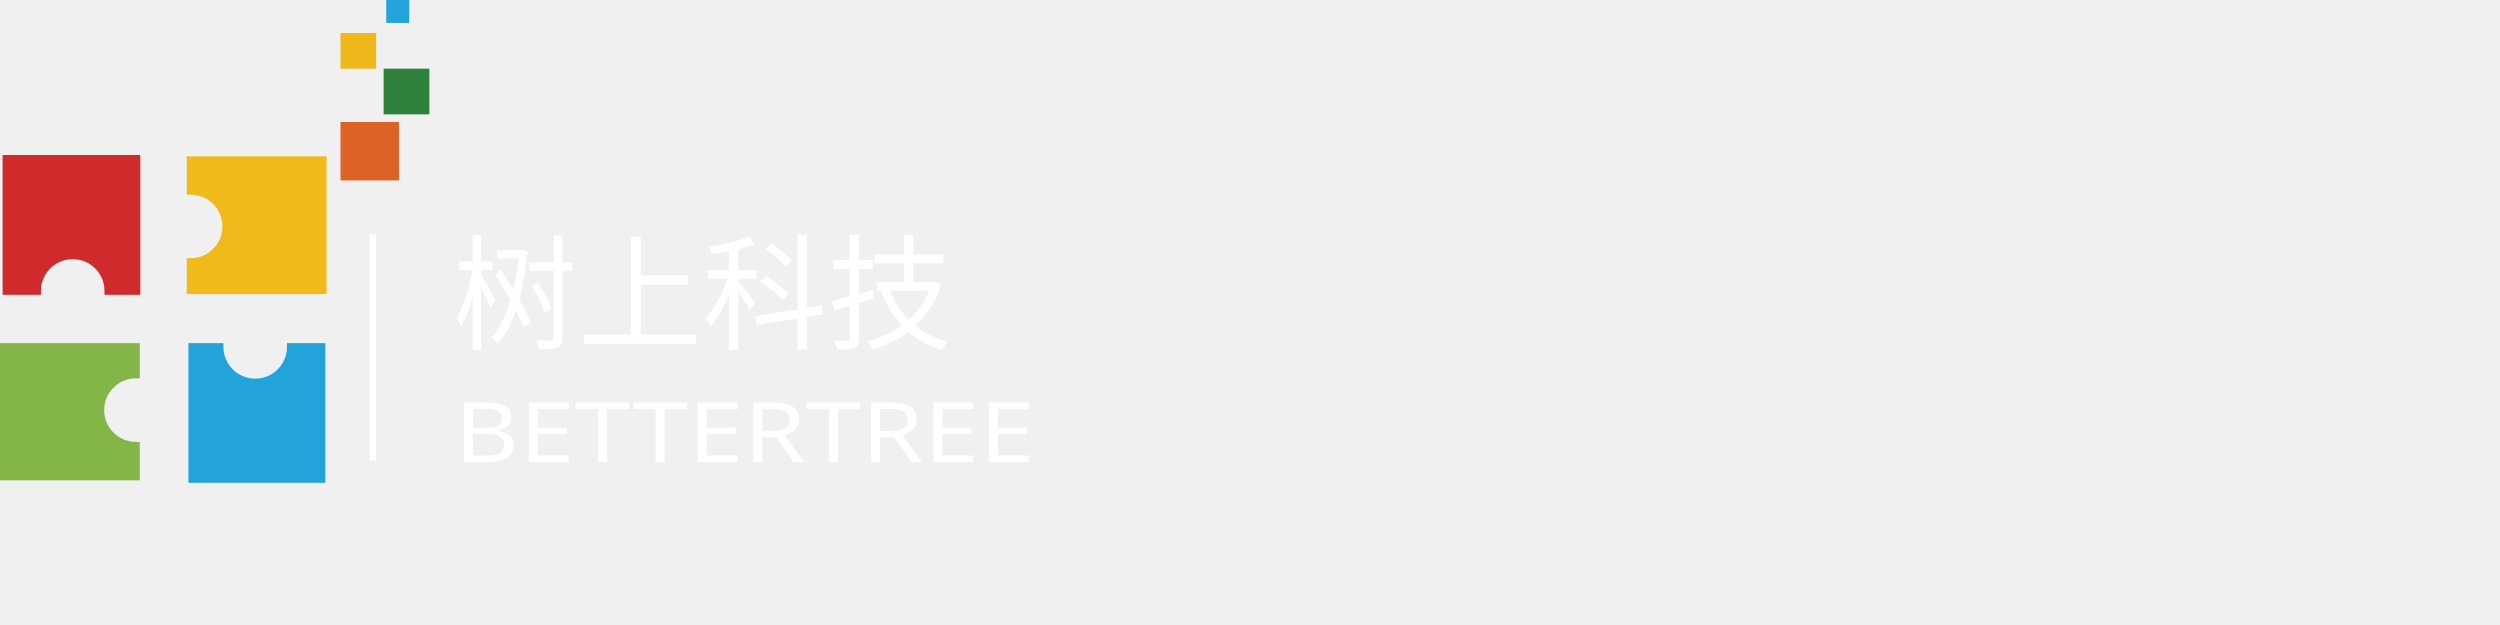
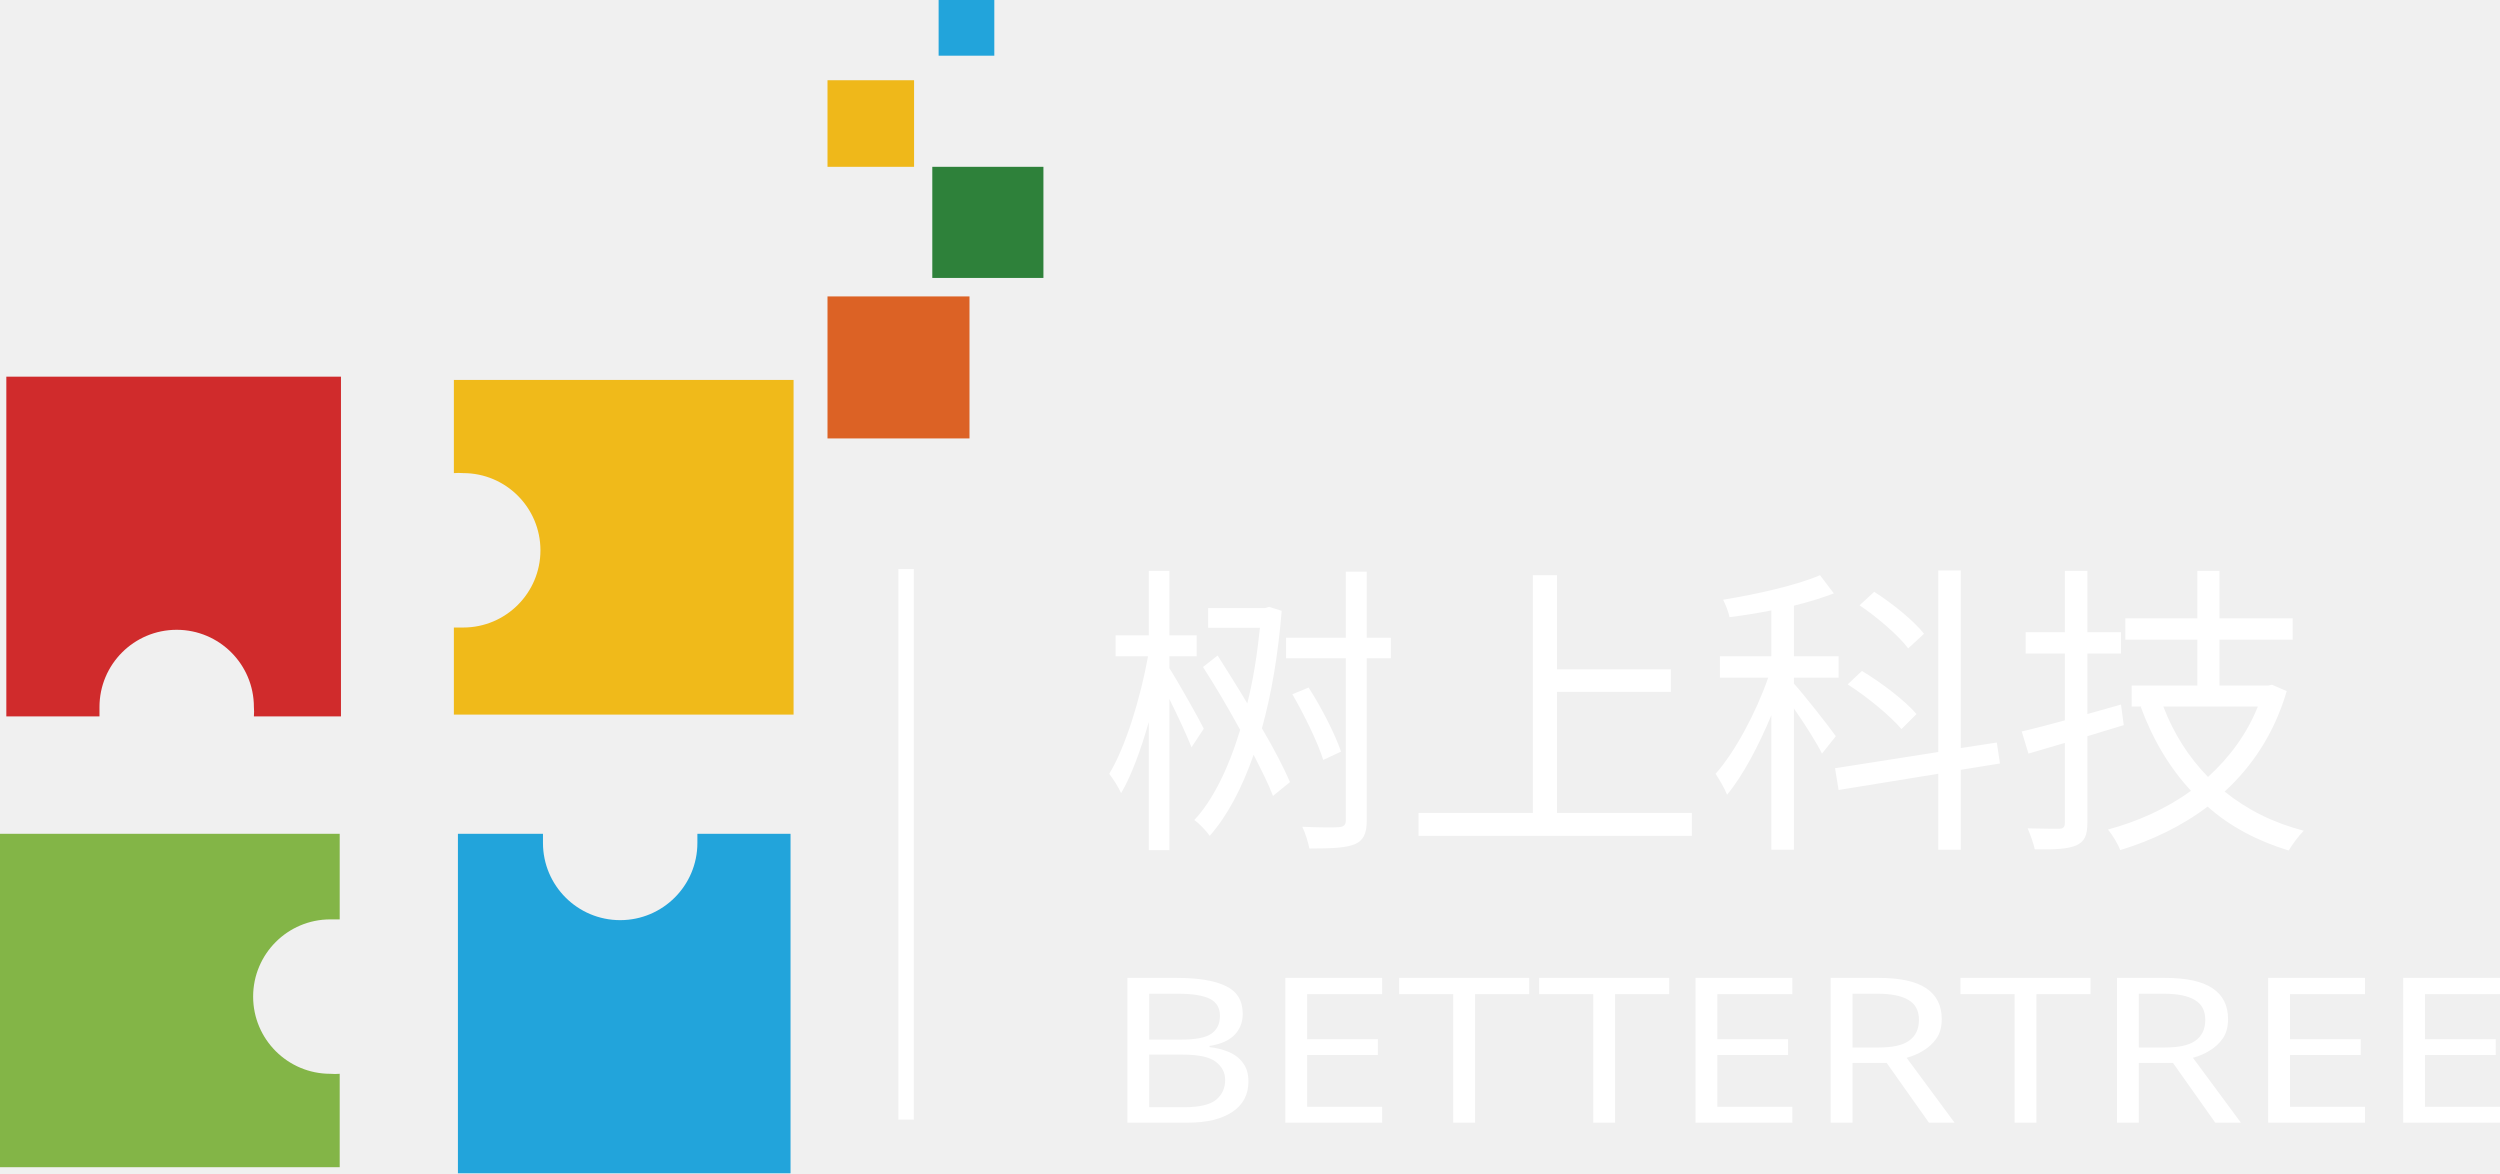
- <svg xmlns="http://www.w3.org/2000/svg" viewBox="0 0 240 60">
+ <svg xmlns="http://www.w3.org/2000/svg" width="100%" height="100%" viewbox="0 0 240 60">
  <defs>
-     <style>.cls-4{fill:#22a4db}</style>
+     <style>
+ 		.cls-4{fill:#22a4db}
+ 		</style>
  </defs>
  <path d="M.25 14.88V28.3h3.68v-.37a3.05 3.05 0 016.1 0 2.22 2.22 0 010 .37h3.44V14.88z" fill="#d02b2c" />
  <path d="M31.35 15.01H17.93v3.68a2.31 2.31 0 01.37 0 3.05 3.05 0 010 6.1h-.37v3.44h13.42z" fill="#f0ba1a" />
  <path d="M0 46.11h13.42v-3.69a2.22 2.22 0 01-.37 0 3.05 3.05 0 010-6.1h.37v-3.38H0z" fill="#83b547" />
  <path class="cls-4" d="M31.23 46.35V32.94h-3.68v.36a3.05 3.05 0 01-6.1 0v-.36h-3.36v13.41z" />
  <path fill="#dc6225" d="M32.69 11.71h5.61v5.61h-5.61z" />
  <path fill="#2e813a" d="M36.83 6.59h4.39v4.39h-4.39z" />
  <path fill="#efb81a" d="M32.69 3.17h3.42v3.42h-3.42z" />
  <path class="cls-4" d="M37.08 0h2.2v2.2h-2.2z" />
  <path fill="#fff" d="M35.49 22.48h.61v21.75h-.61z" />
  <text transform="translate(43.43 32.63)" font-family="SimHei,SimHei" font-size="12" fill="#fff">树上科技</text>
  <text transform="matrix(1.2 0 0 1 43.6 44.35)" font-size="8" font-family="SimHei,SimHei" fill="#fff">BETTERTREE</text>
</svg>
